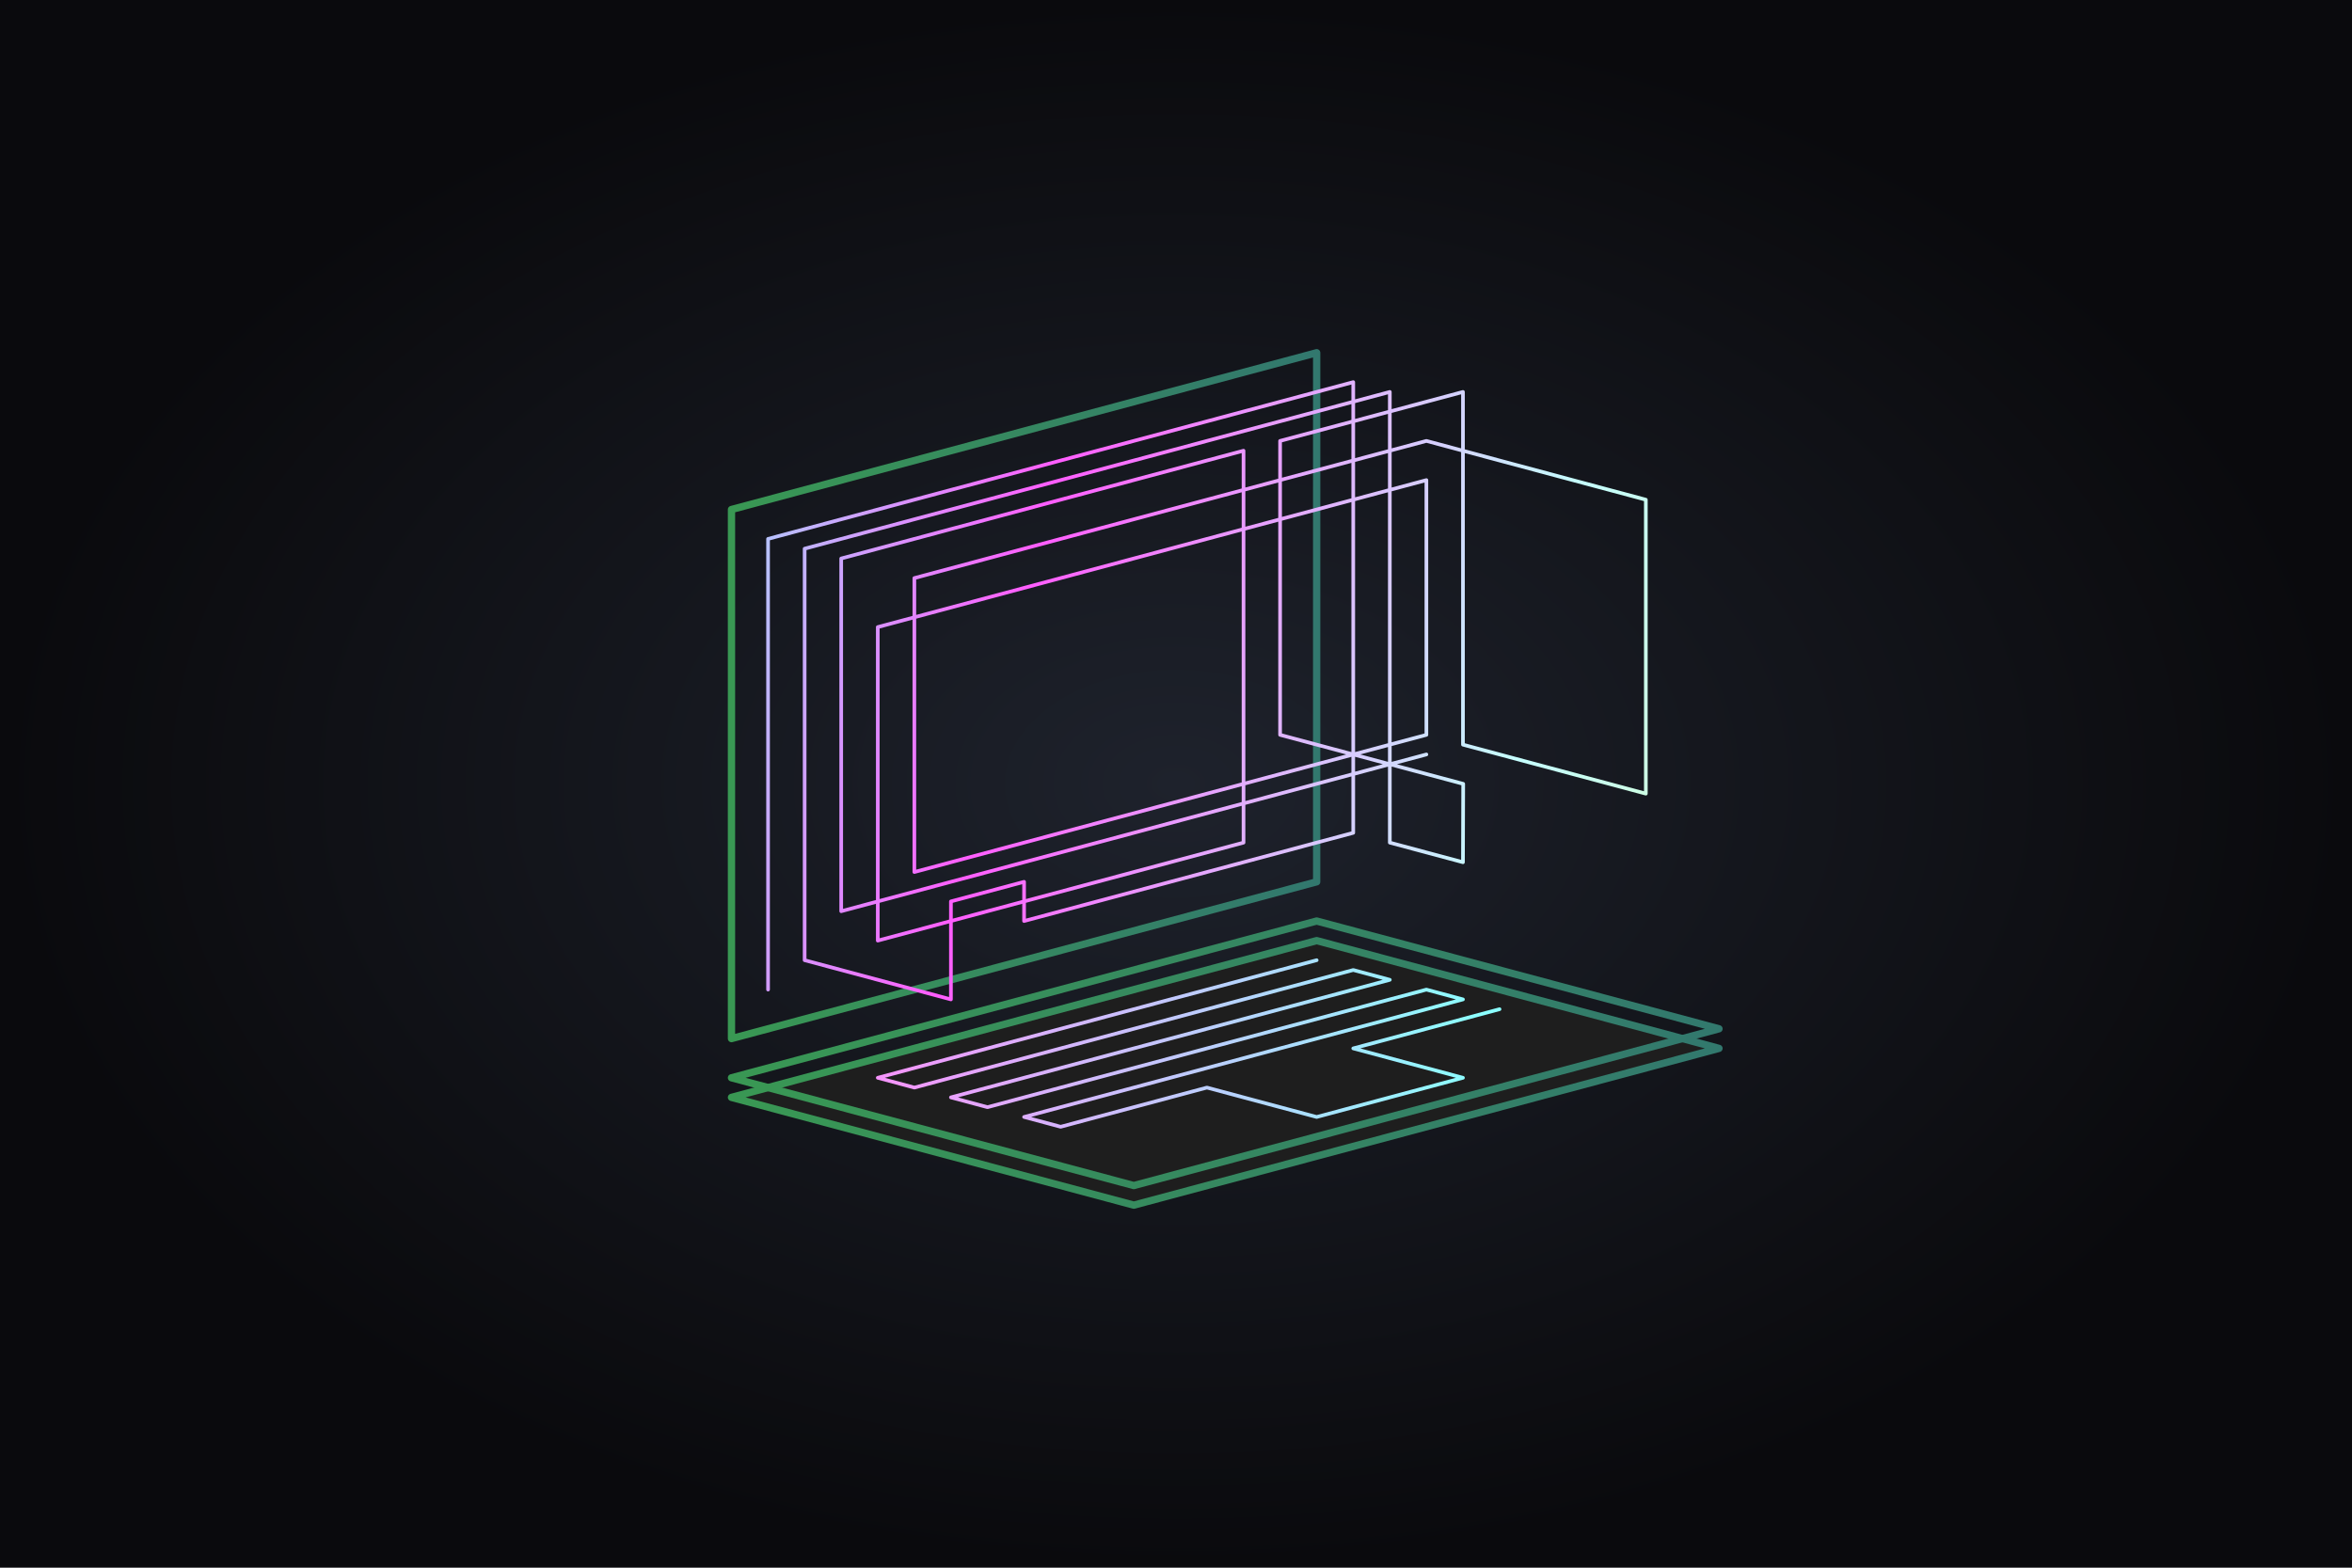
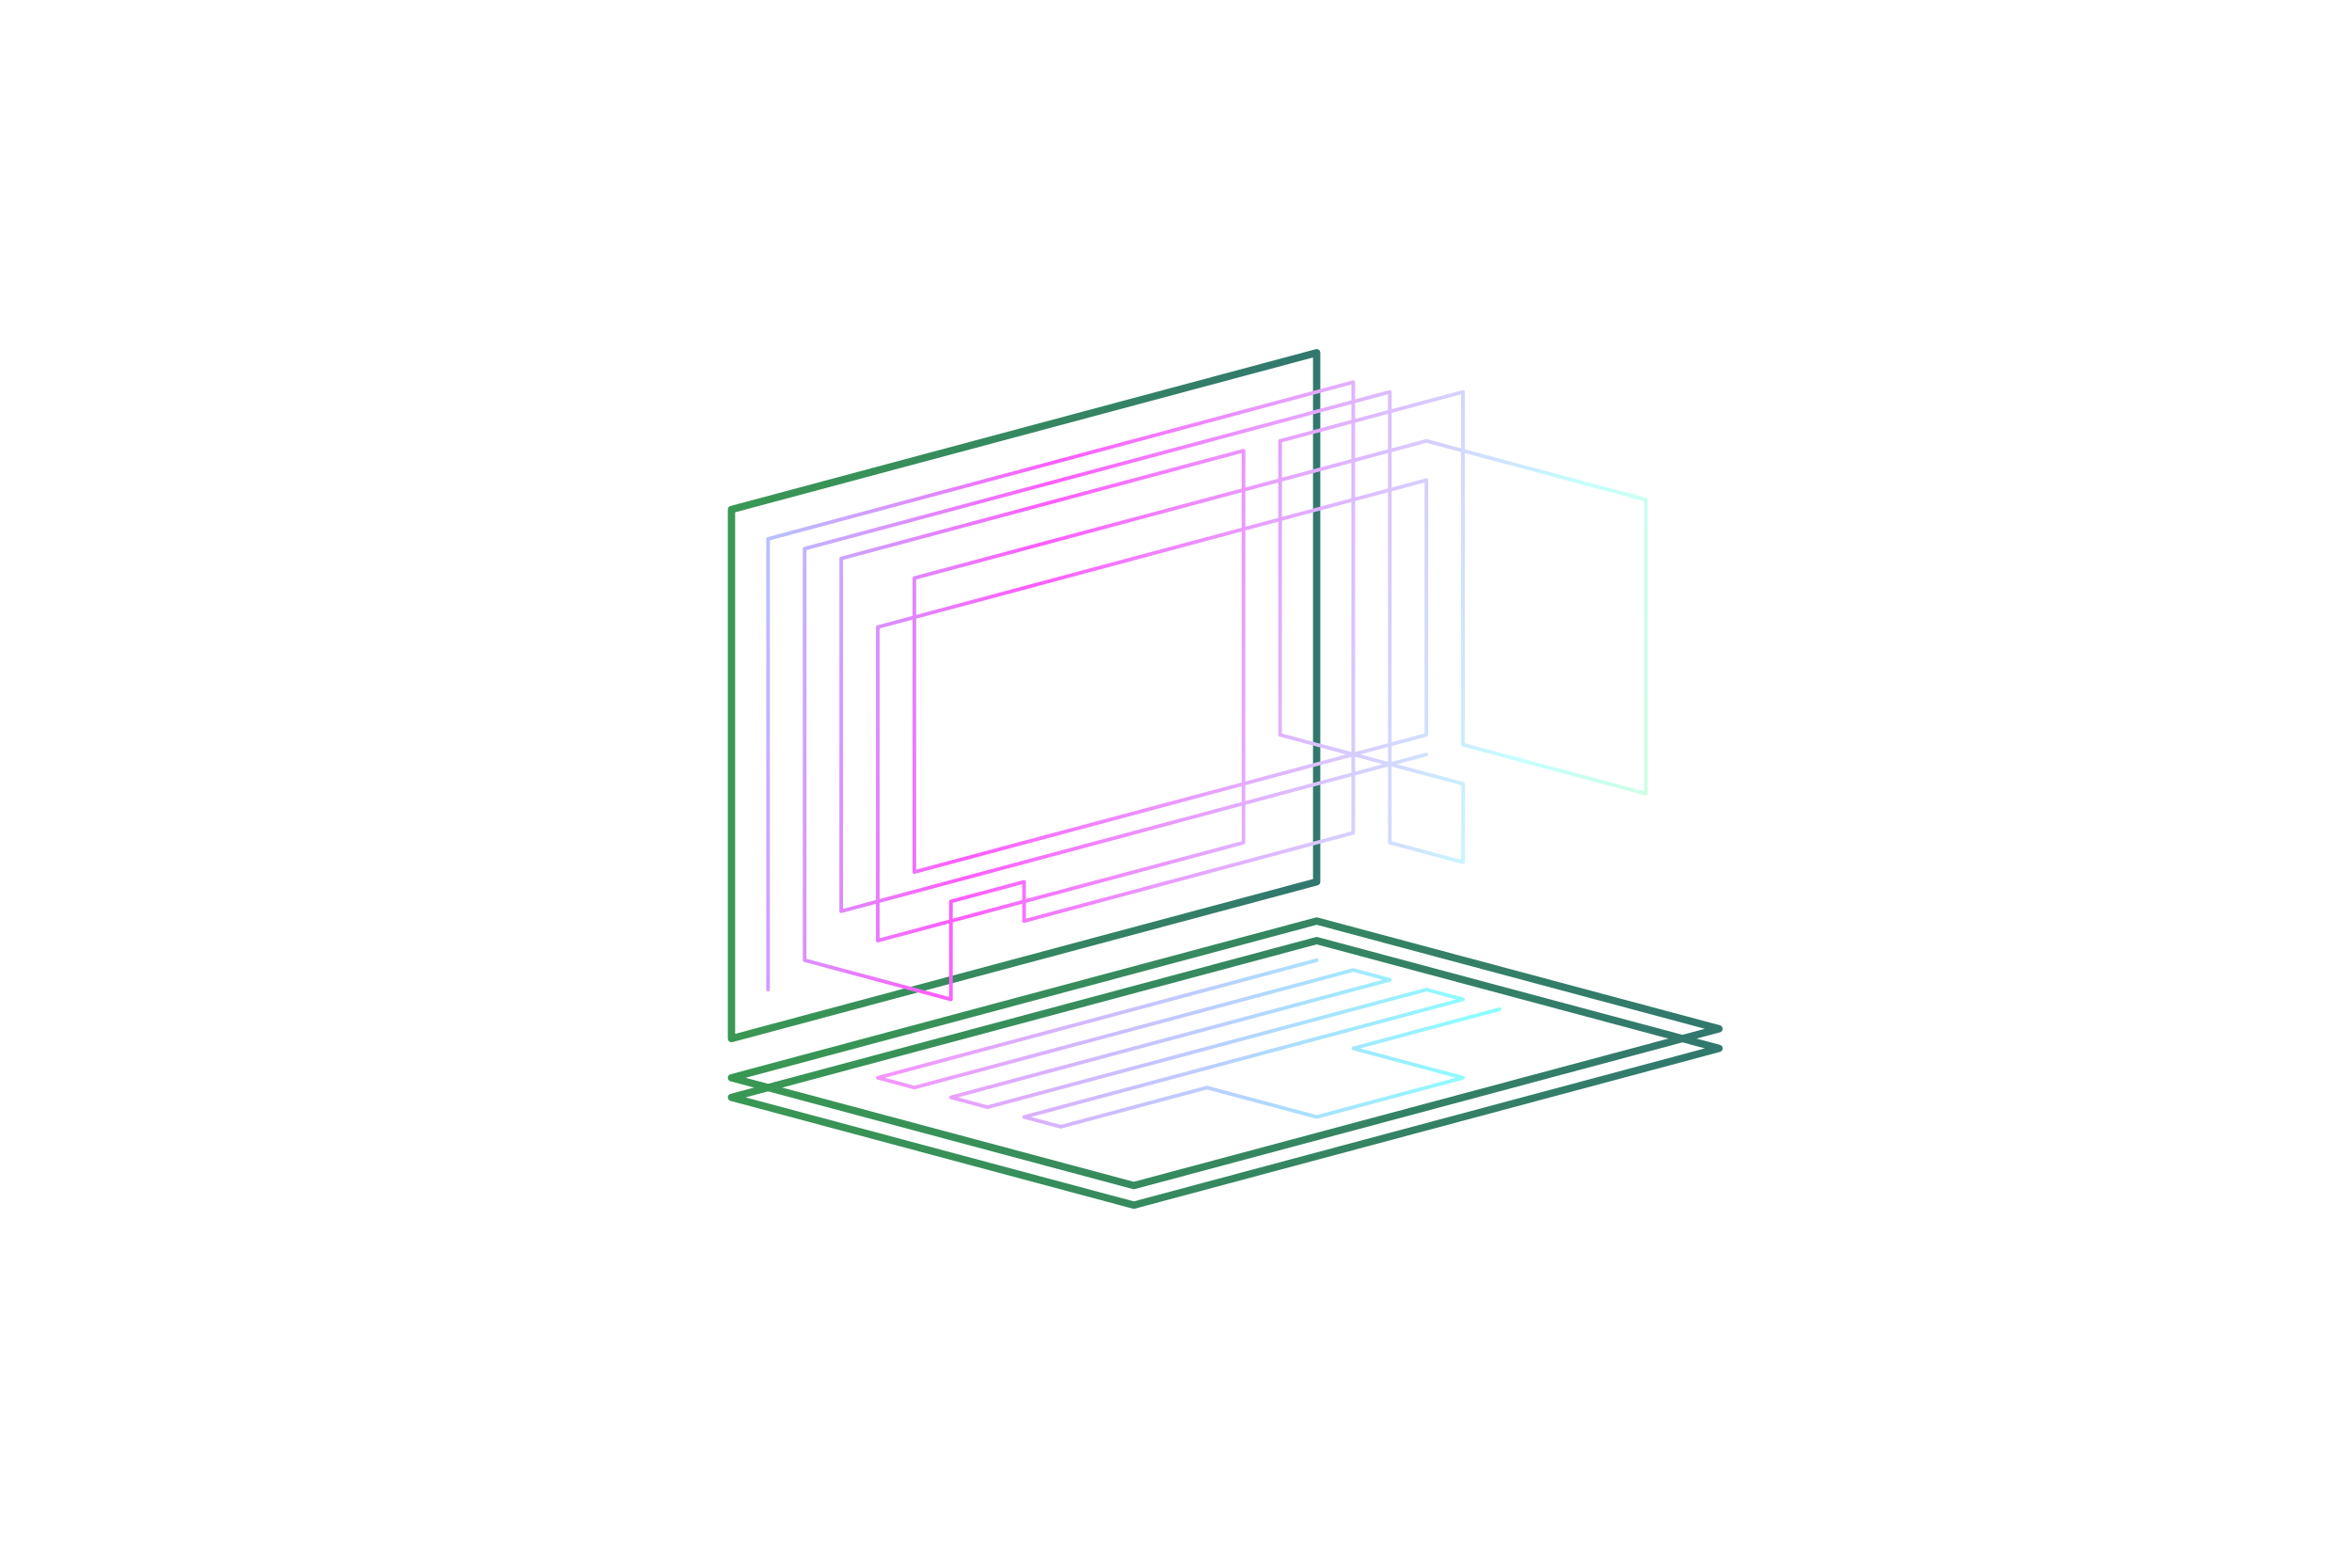
<svg xmlns="http://www.w3.org/2000/svg" xmlns:xlink="http://www.w3.org/1999/xlink" width="3000mm" height="2000mm" viewBox="0 0 3000 2000" version="1.1" id="svg1" xml:space="preserve" preserveAspectRatio="xMidYMid slice">
  <defs id="defs1">
    <linearGradient id="linearGradient1980">
      <stop style="stop-color:#1e222c;stop-opacity:1;" offset="0" id="stop1980" />
      <stop style="stop-color:#0a0a0d;stop-opacity:1;" offset="1" id="stop1981" />
    </linearGradient>
    <linearGradient id="linearGradient1943">
      <stop style="stop-color:#399853;stop-opacity:1;" offset="0" id="stop1942" />
      <stop style="stop-color:#32786e;stop-opacity:1;" offset="1" id="stop1943" />
    </linearGradient>
    <linearGradient id="linearGradient1922">
      <stop style="stop-color:#ff8bfc;stop-opacity:1;" offset="0" id="stop1922" />
      <stop style="stop-color:#8bffff;stop-opacity:1;" offset="1" id="stop1923" />
    </linearGradient>
    <linearGradient id="linearGradient1887">
      <stop style="stop-color:#8bffff;stop-opacity:1;" offset="0" id="stop1888" />
      <stop style="stop-color:#ff5dff;stop-opacity:1;" offset="0.365" id="stop1892" />
      <stop style="stop-color:#c5fffe;stop-opacity:1;" offset="0.804" id="stop1894" />
      <stop style="stop-color:#d3ffd3;stop-opacity:1;" offset="1" id="stop1889" />
    </linearGradient>
    <linearGradient xlink:href="#linearGradient1887" id="linearGradient1889" x1="704.954" y1="568.92" x2="2366.008" y2="949.373" gradientUnits="userSpaceOnUse" gradientTransform="matrix(0.8797122,0,0,0.8797122,151.2175,161.21)" />
    <linearGradient xlink:href="#linearGradient1922" id="linearGradient1923" x1="1026.588" y1="1329.281" x2="1978.117" y2="1329.281" gradientUnits="userSpaceOnUse" gradientTransform="matrix(0.8797122,0,0,0.8797122,151.2175,161.21)" />
    <linearGradient xlink:href="#linearGradient1943" id="linearGradient1927" x1="868.249" y1="1342.76" x2="2340.925" y2="1342.76" gradientUnits="userSpaceOnUse" gradientTransform="matrix(0.8797122,0,0,0.8797122,151.2175,161.21)" />
    <linearGradient xlink:href="#linearGradient1943" id="linearGradient1929" x1="883.403" y1="840.052" x2="1733.309" y2="840.052" gradientUnits="userSpaceOnUse" gradientTransform="matrix(0.8797122,0,0,0.8797122,151.2175,161.21)" />
    <radialGradient xlink:href="#linearGradient1980" id="radialGradient1981" cx="1500" cy="1000" fx="1500" fy="1000" r="1500" gradientTransform="matrix(1,0,0,0.6666667,0,333.3333)" gradientUnits="userSpaceOnUse" />
    <linearGradient xlink:href="#linearGradient1943" id="linearGradient4" gradientUnits="userSpaceOnUse" gradientTransform="matrix(0.8797122,0,0,0.8797122,151.2175,161.21)" x1="868.249" y1="1369.219" x2="2340.925" y2="1369.219" />
  </defs>
-   <rect style="opacity:1;fill:url(#radialGradient1981);fill-opacity:1;stroke:none;stroke-width:10.583;stroke-linecap:round;stroke-linejoin:round;stroke-dasharray:none;stroke-opacity:1;paint-order:normal" width="3000" height="2000" x="0" y="0" />
+   <rect style="opacity:0;fill:url(#radialGradient1981);fill-opacity:1;stroke:none;stroke-width:10.583;stroke-linecap:round;stroke-linejoin:round;stroke-dasharray:none;stroke-opacity:1;paint-order:normal" width="3000" height="2000" x="0" y="0" />
  <g id="start" style="display:inline">
-     <path id="base_1" style="opacity:1;fill:#1e1e1e;fill-opacity:1;stroke:url(#linearGradient4);stroke-width:9.31;stroke-linecap:round;stroke-linejoin:round;stroke-dasharray:none" d="M 933.013,1400 L 1679.423,1200 L 2192.58,1337.5 L 1446.17,1537.5 Z">
+     <path id="base_1" style="opacity:1;fill:none;fill-opacity:1;stroke:url(#linearGradient4);stroke-width:9.31;stroke-linecap:round;stroke-linejoin:round;stroke-dasharray:none" d="M 933.013,1400 L 1679.423,1200 L 2192.58,1337.5 L 1446.17,1537.5 Z">
      <animate xlink:href="#base_1" attributeName="d" to="M 125,1875 L 2875,1875 L 2875,1900 L 125,1900 Z" dur="0.6s" fill="freeze" begin="trigger.click" />
    </path>
    <path id="top_1" style="opacity:1;fill:none;fill-opacity:1;stroke:url(#linearGradient1929);stroke-width:9.31;stroke-linecap:round;stroke-linejoin:round;stroke-dasharray:none" d="M 933.013,1325 L 1679.423,1125 L 1679.423,450 L 933.013,650 Z">
      <animate xlink:href="#top_1" attributeName="d" to="M 125,1625 L 2875,1625 L 2875,125 L 125,125 Z" dur="0.6s" fill="freeze" begin="trigger.click" />
    </path>
    <path id="screen_1" style="fill:none;fill-opacity:0.5;stroke:url(#linearGradient1889);stroke-width:4.655;stroke-linecap:round;stroke-linejoin:round;stroke-dasharray:none;stroke-opacity:1" d="M 979.663,1262.5 L 979.663,687.5 L 1726.073,487.5 L 1726.073,1062.5 L 1306.218,1175 L 1306.218,1125 L 1212.917,1150 L 1212.917,1275 L 1026.314,1225 L 1026.314,700 L 1772.724,500 L 1772.724,1075 L 1866.025,1100 L 1866.335,1000 L 1632.772,937.5 L 1632.772,562.5 L 1866.025,500 L 1866.025,950 L 2099.279,1012.5 L 2099.279,637.5 L 1819.375,562.5 L 1166.266,737.5 L 1166.266,1112.5 L 1819.375,937.5 L 1819.375,612.5 L 1119.615,800 L 1119.615,1200 L 1586.122,1075 L 1586.122,575 L 1072.965,712.5 L 1072.965,1162.5 L 1819.375,962.5">
      <animate xlink:href="#screen_1" attributeName="d" to="M 250,1500 L 250,250 L 2750,250 L 2750,1369 L 875,1369 L 875,1244 L 275,1244 L 275,1500 L 275,1475 L 275,275 L 2725,275 L 2725,1350 L 2725,1325 L 2725,1325 L 2725,1350 L 2725,275 L 2725,300 L 2725,1350 L 2725,1325 L 2725,300 L 2725,275 L 275,275 L 275,1500 L 2750,1500 L 2750,250 L 250,250 L 250,1500 L 2750,1500 L 2750,250 L 250,250 L 250,1500 L 2750,1500" dur="0.6s" fill="freeze" begin="trigger.click" />
    </path>
    <path id="base_top_1" style="opacity:1;fill:none;fill-opacity:0.5;stroke:url(#linearGradient1927);stroke-width:9.31;stroke-linecap:round;stroke-linejoin:round;stroke-dasharray:none;paint-order:normal" d="M 933.013,1375 L 1679.423,1175 L 2192.58,1312.5 L 1446.17,1512.5 Z">
      <animate xlink:href="#base_top_1" attributeName="d" to="M 125,1750 L 2875,1750 L 2875,1775 L 125,1775 Z" dur="0.6s" fill="freeze" begin="trigger.click" />
    </path>
    <path id="keyboard_1" style="fill:none;fill-opacity:0.5;stroke:url(#linearGradient1923);stroke-width:4.655;stroke-linecap:round;stroke-linejoin:round;stroke-dasharray:none;stroke-opacity:1" d="M 1679.423,1225 L 1119.615,1375 L 1166.266,1387.5 L 1726.073,1237.5 L 1772.724,1250 L 1212.917,1400 L 1259.567,1412.5 L 1819.375,1262.5 L 1866.025,1275 L 1306.218,1425 L 1352.868,1437.5 L 1539.471,1387.5 L 1679.423,1425 L 1866.025,1375 L 1726.073,1337.5 L 1912.676,1287.5">
      <animate xlink:href="#keyboard_1" attributeName="d" to="M 2625,1775 L 375,1775 L 375,1775 L 2625,1775 L 2625,1775 L 375,1775 L 375,1775 L 2625,1775 L 2625,1775 L 375,1775 L 375,1775 L 1125,1775 L 1125,1775 L 1875,1775 L 1875,1775 L 2625,1775" dur="0.6s" fill="freeze" begin="trigger.click" />
    </path>
  </g>
  <rect id="trigger" style="fill-opacity:0;stroke-opacity:0;" width="3000" height="2000" x="0" y="0" />
</svg>
